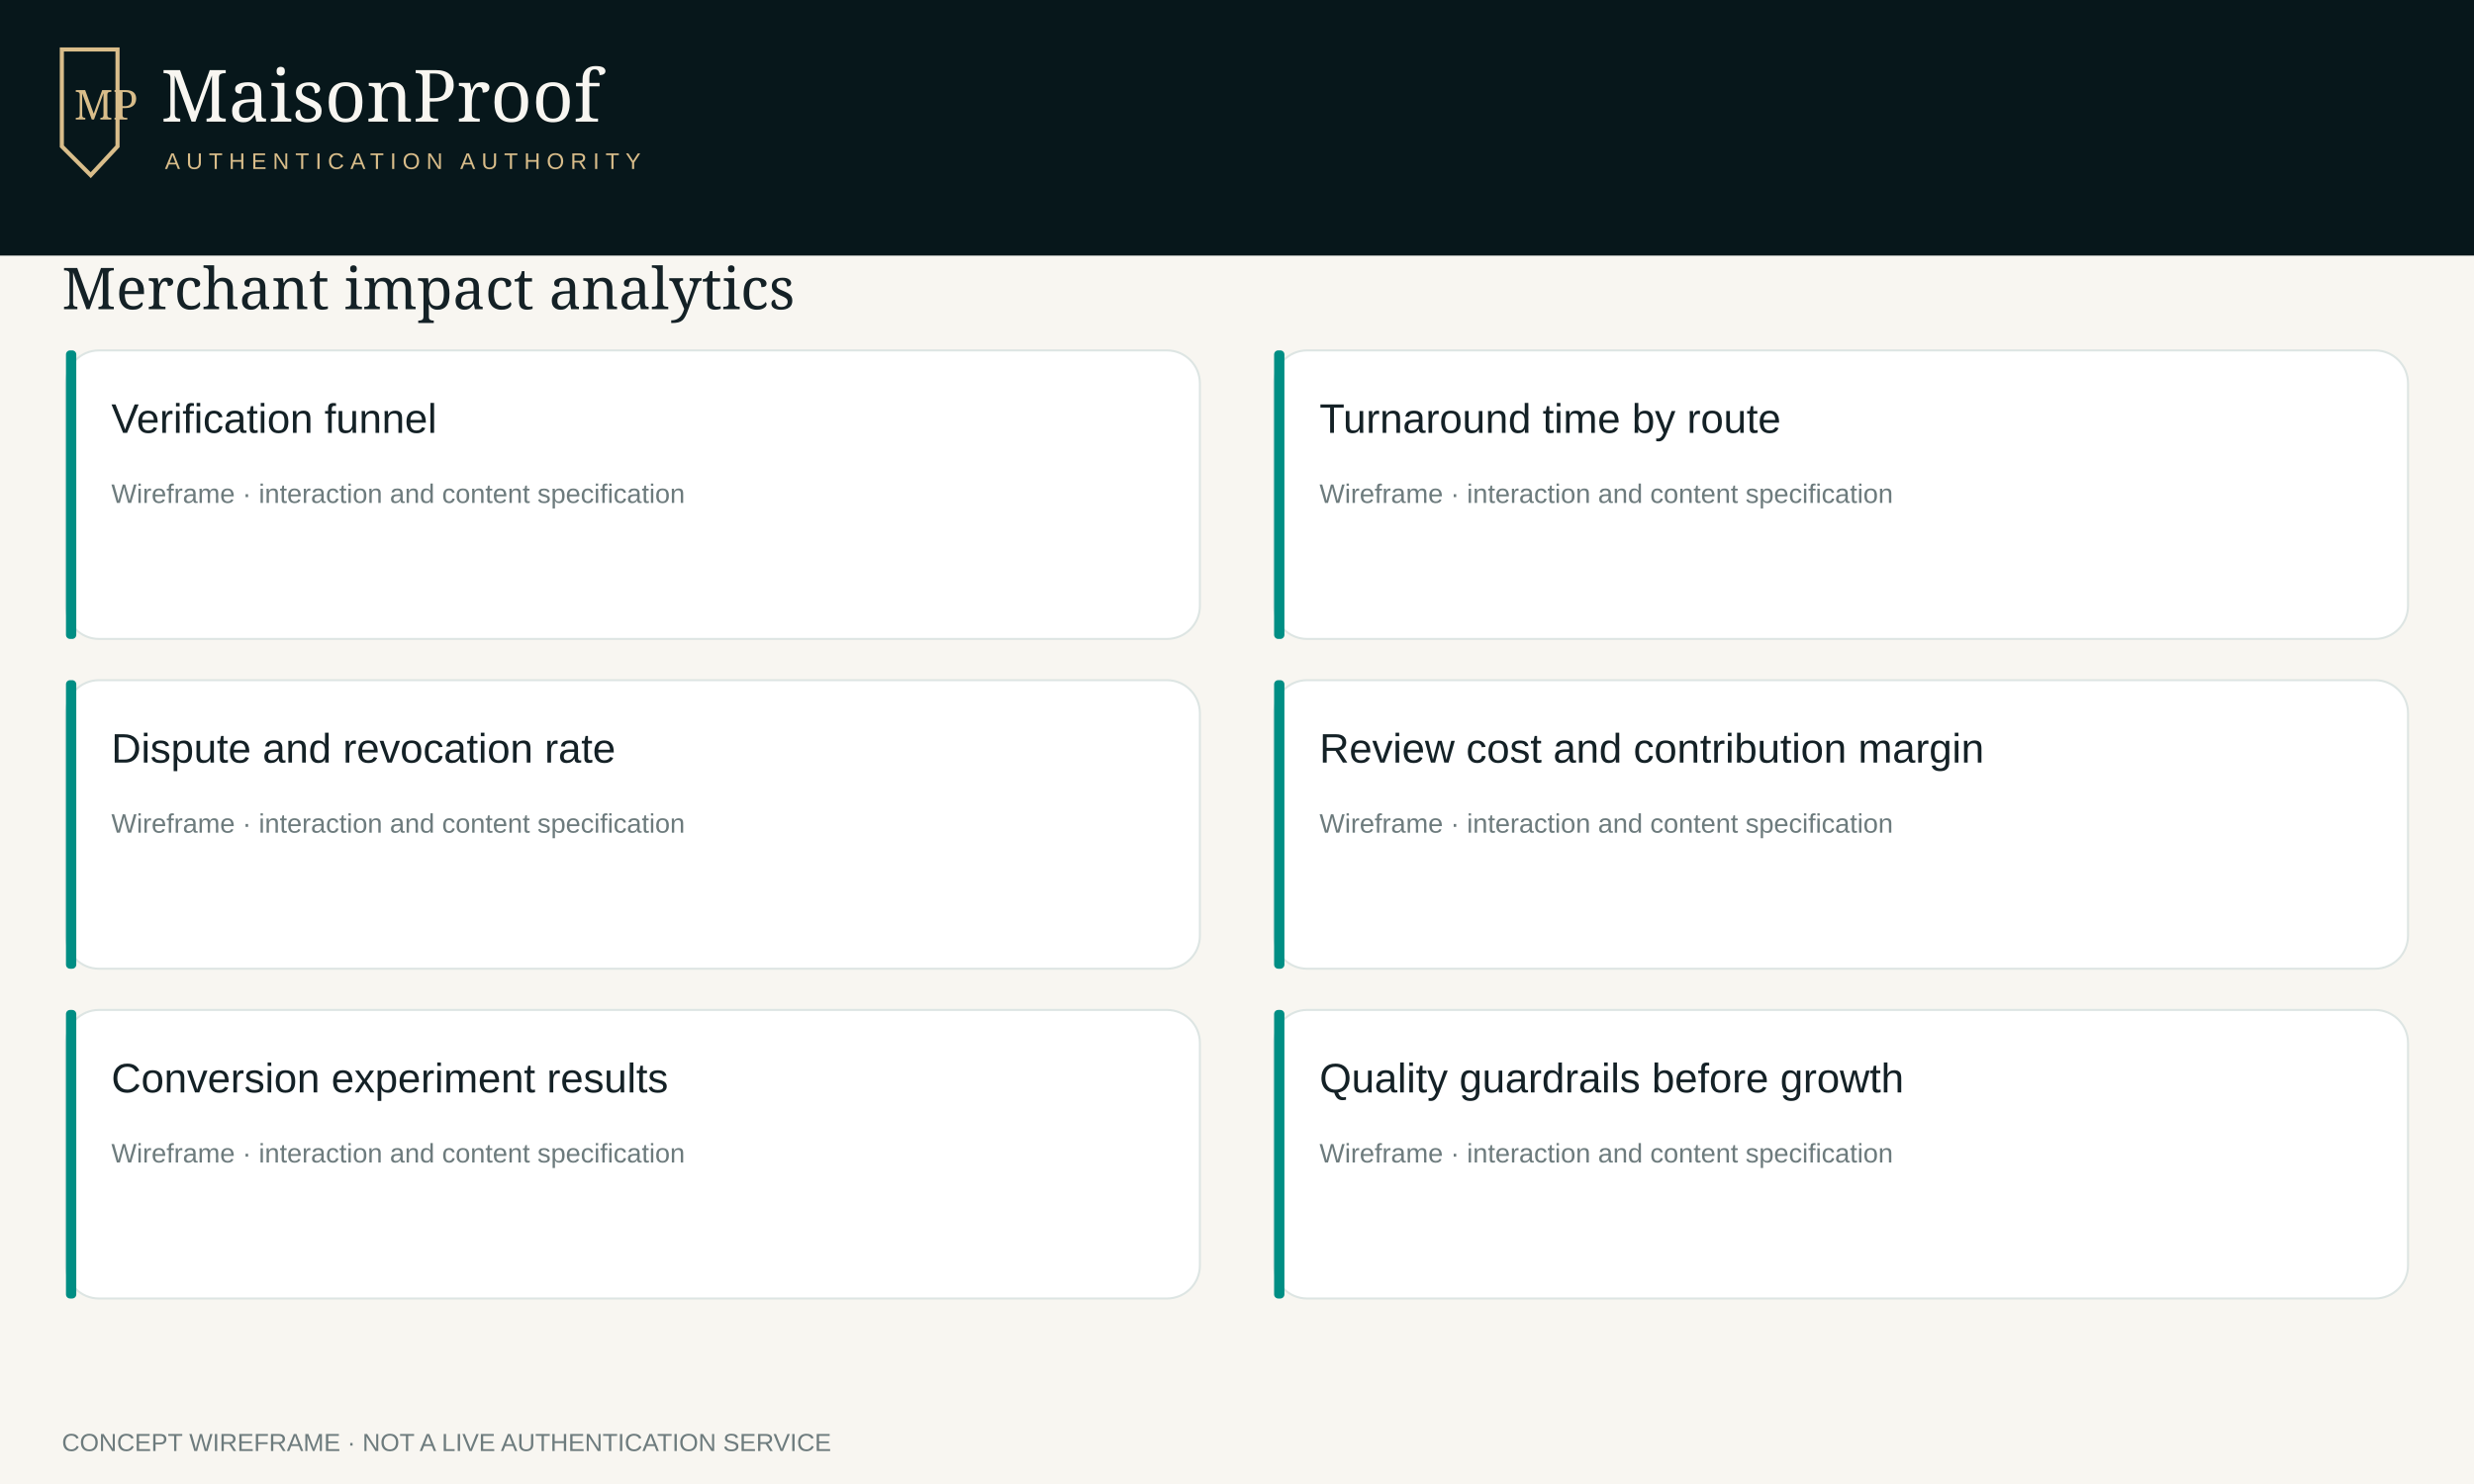
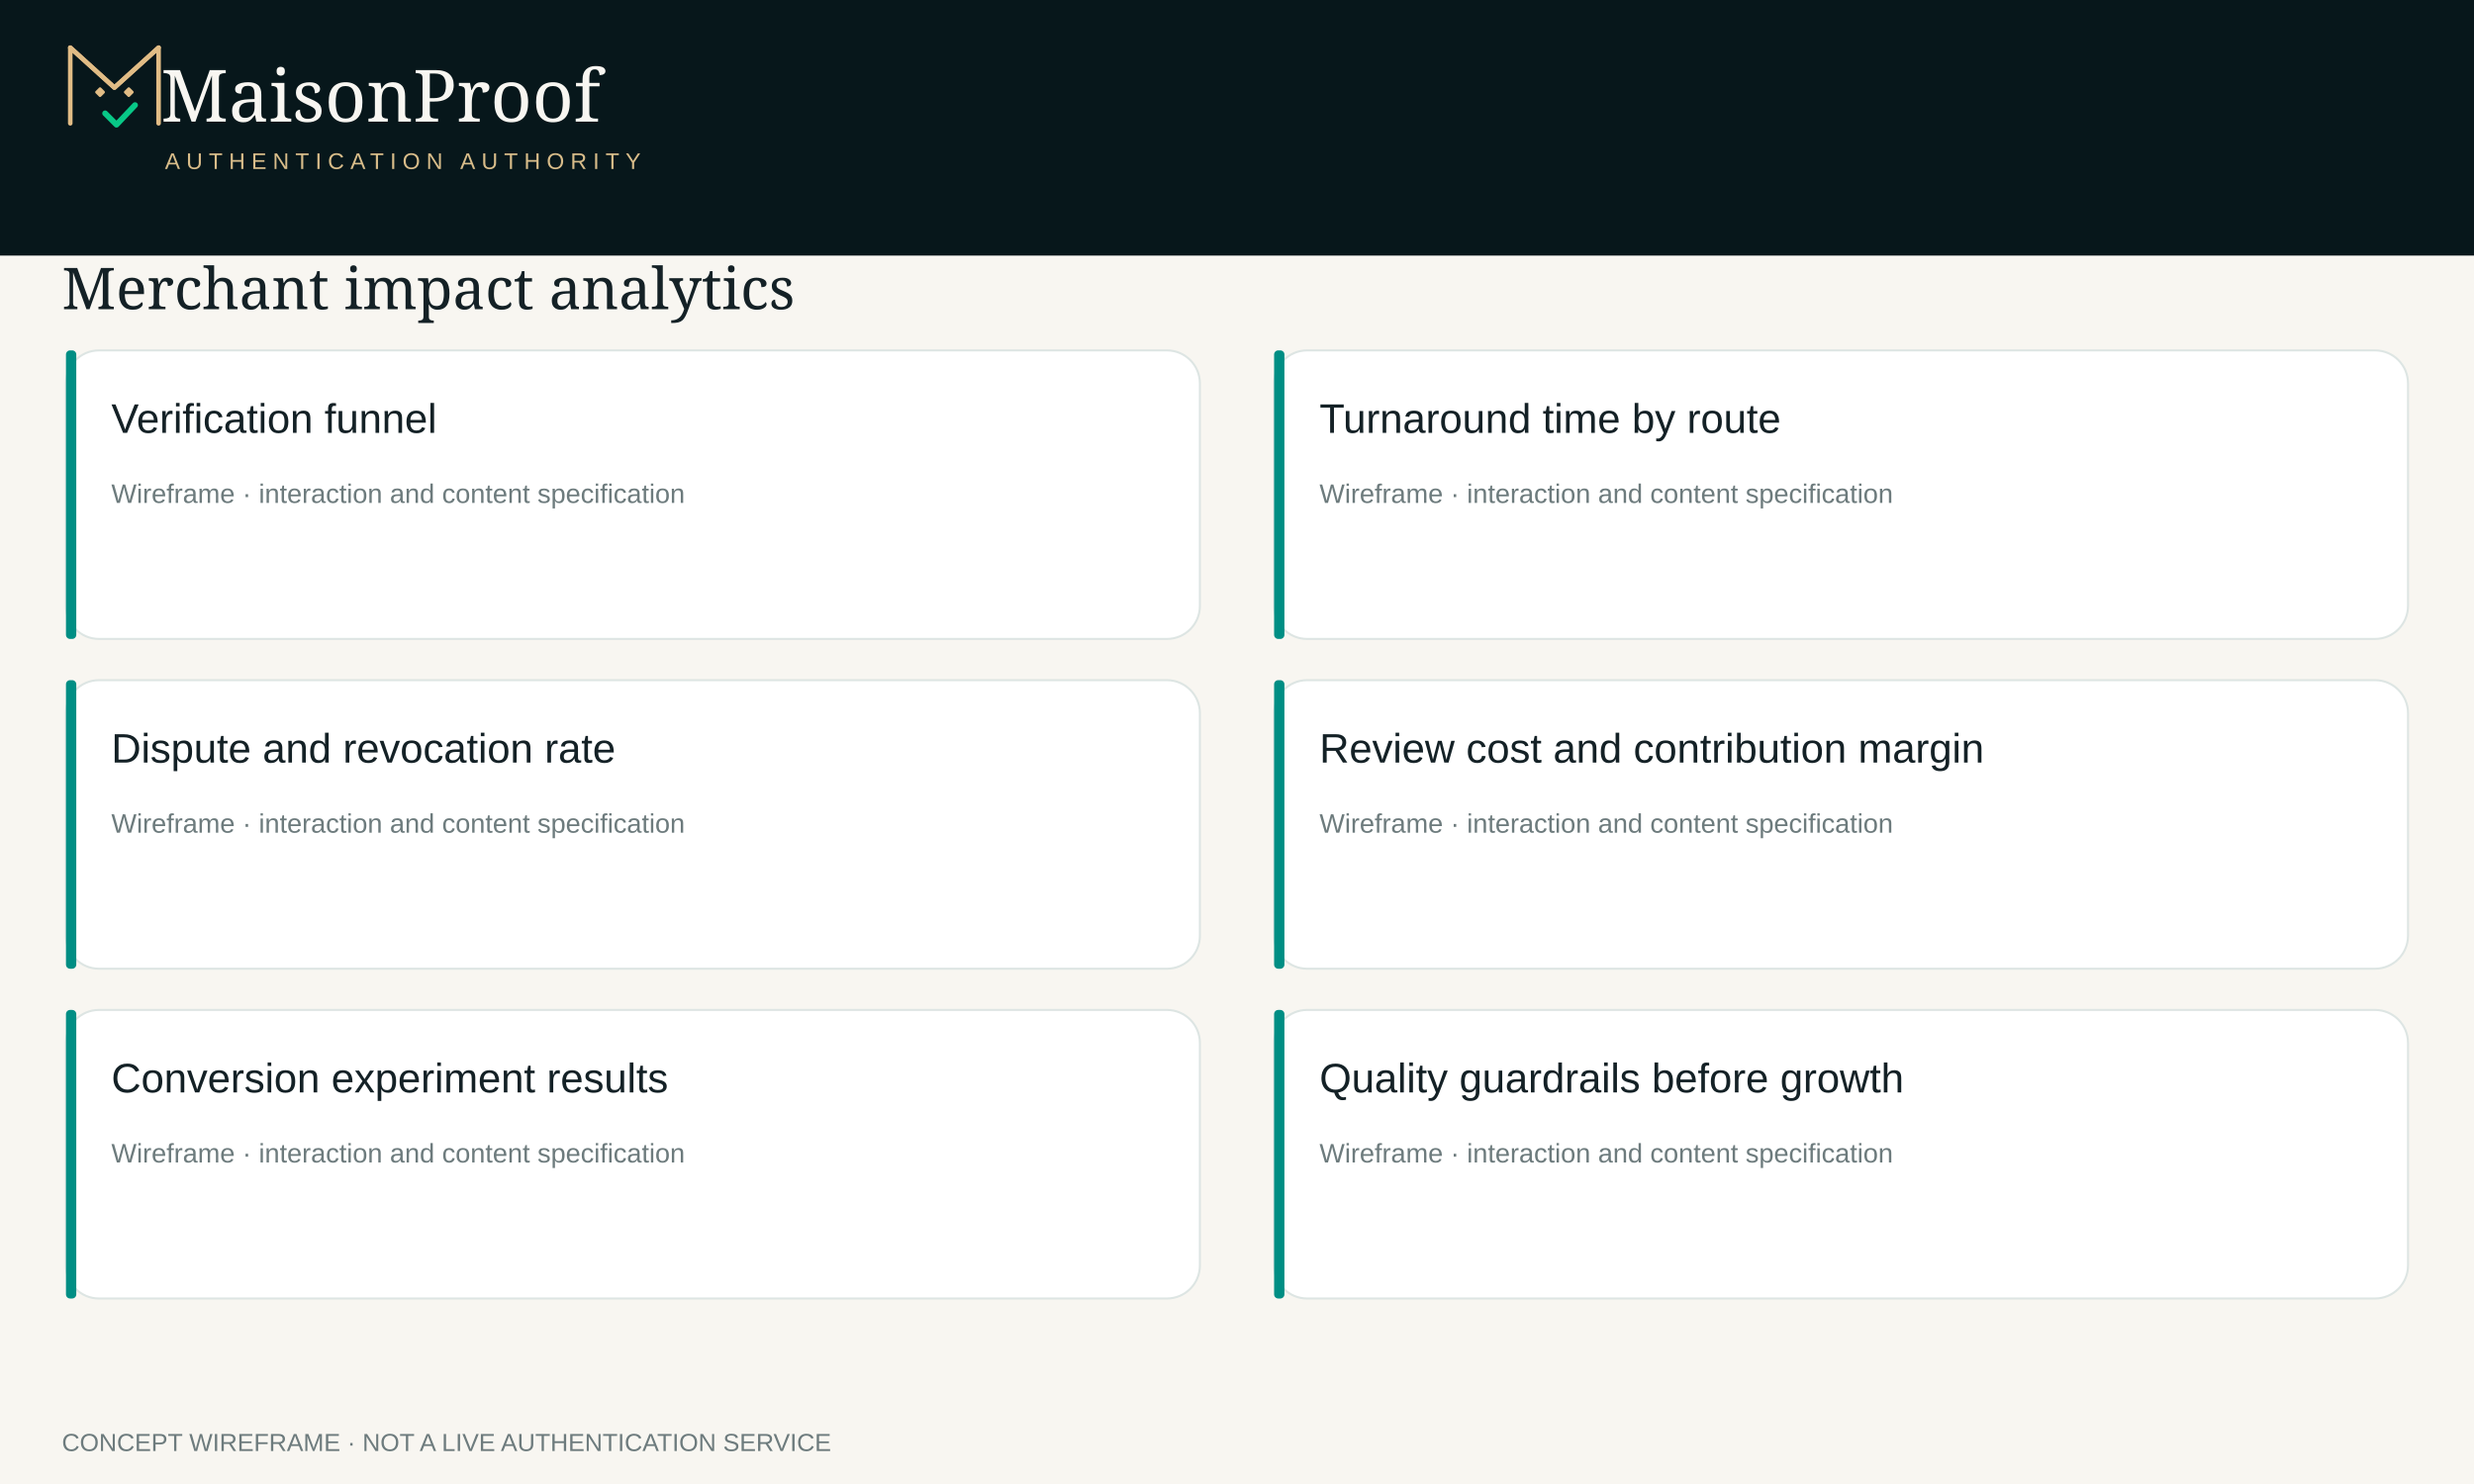
<svg xmlns="http://www.w3.org/2000/svg" width="1200" height="720" viewBox="0 0 1200 720">
  <rect width="1200" height="720" fill="#F8F6F1" />
  <rect width="1200" height="124" fill="#07171B" />
-   <path d="M30 24 L57 24 L57 71 L44 85 L30 71 Z" fill="none" stroke="#D9BD8A" stroke-width="2" />
-   <text x="36" y="58" fill="#D9BD8A" font-family="Georgia,serif" font-size="20">MP</text>
+   <g transform="translate(30 17) scale(.34)" fill="none" stroke="#E1BC85" stroke-width="6.5" stroke-linecap="round" stroke-linejoin="round">
+     <path d="M12 126 V18 L75 75 L138 18 V126" />
+     <path d="M12 18 L75 75 L138 18" />
+   </g>
+   <g transform="translate(30 17) scale(.34)" fill="#E1BC85">
+     <rect x="49" y="76" width="11" height="11" rx="2" transform="rotate(45 54.5 81.5)" />
+     <rect x="90" y="76" width="11" height="11" rx="2" transform="rotate(45 95.5 81.5)" />
+   </g>
+   <path d="M51 55 l5.5 5.5 9-9.5" fill="none" stroke="#08C887" stroke-width="2.8" stroke-linecap="round" stroke-linejoin="round" />
  <text x="78" y="59" fill="#F8F6F1" font-family="Georgia,serif" font-size="35">MaisonProof</text>
  <text x="80" y="82" fill="#D9BD8A" font-family="Arial,sans-serif" letter-spacing="3" font-size="11">AUTHENTICATION AUTHORITY</text>
  <text x="30" y="150" fill="#142126" font-family="Georgia,serif" font-size="28">Merchant impact analytics</text>
  <rect x="32" y="170" width="550" height="140" rx="16" fill="#FFFFFF" stroke="#DDE5E3" />
  <rect x="32" y="170" width="5" height="140" rx="2" fill="#008E84" />
  <text x="54" y="210" fill="#142126" font-size="20" font-family="Arial,sans-serif">Verification funnel</text>
  <text x="54" y="244" fill="#6D7B7D" font-size="13" font-family="Arial,sans-serif">Wireframe · interaction and content specification</text>
  <rect x="618" y="170" width="550" height="140" rx="16" fill="#FFFFFF" stroke="#DDE5E3" />
  <rect x="618" y="170" width="5" height="140" rx="2" fill="#008E84" />
  <text x="640" y="210" fill="#142126" font-size="20" font-family="Arial,sans-serif">Turnaround time by route</text>
  <text x="640" y="244" fill="#6D7B7D" font-size="13" font-family="Arial,sans-serif">Wireframe · interaction and content specification</text>
  <rect x="32" y="330" width="550" height="140" rx="16" fill="#FFFFFF" stroke="#DDE5E3" />
  <rect x="32" y="330" width="5" height="140" rx="2" fill="#008E84" />
  <text x="54" y="370" fill="#142126" font-size="20" font-family="Arial,sans-serif">Dispute and revocation rate</text>
  <text x="54" y="404" fill="#6D7B7D" font-size="13" font-family="Arial,sans-serif">Wireframe · interaction and content specification</text>
  <rect x="618" y="330" width="550" height="140" rx="16" fill="#FFFFFF" stroke="#DDE5E3" />
  <rect x="618" y="330" width="5" height="140" rx="2" fill="#008E84" />
  <text x="640" y="370" fill="#142126" font-size="20" font-family="Arial,sans-serif">Review cost and contribution margin</text>
  <text x="640" y="404" fill="#6D7B7D" font-size="13" font-family="Arial,sans-serif">Wireframe · interaction and content specification</text>
  <rect x="32" y="490" width="550" height="140" rx="16" fill="#FFFFFF" stroke="#DDE5E3" />
  <rect x="32" y="490" width="5" height="140" rx="2" fill="#008E84" />
  <text x="54" y="530" fill="#142126" font-size="20" font-family="Arial,sans-serif">Conversion experiment results</text>
  <text x="54" y="564" fill="#6D7B7D" font-size="13" font-family="Arial,sans-serif">Wireframe · interaction and content specification</text>
  <rect x="618" y="490" width="550" height="140" rx="16" fill="#FFFFFF" stroke="#DDE5E3" />
  <rect x="618" y="490" width="5" height="140" rx="2" fill="#008E84" />
  <text x="640" y="530" fill="#142126" font-size="20" font-family="Arial,sans-serif">Quality guardrails before growth</text>
  <text x="640" y="564" fill="#6D7B7D" font-size="13" font-family="Arial,sans-serif">Wireframe · interaction and content specification</text>
  <text x="30" y="704" fill="#6D7B7D" font-size="12" font-family="Arial,sans-serif">CONCEPT WIREFRAME · NOT A LIVE AUTHENTICATION SERVICE</text>
</svg>
